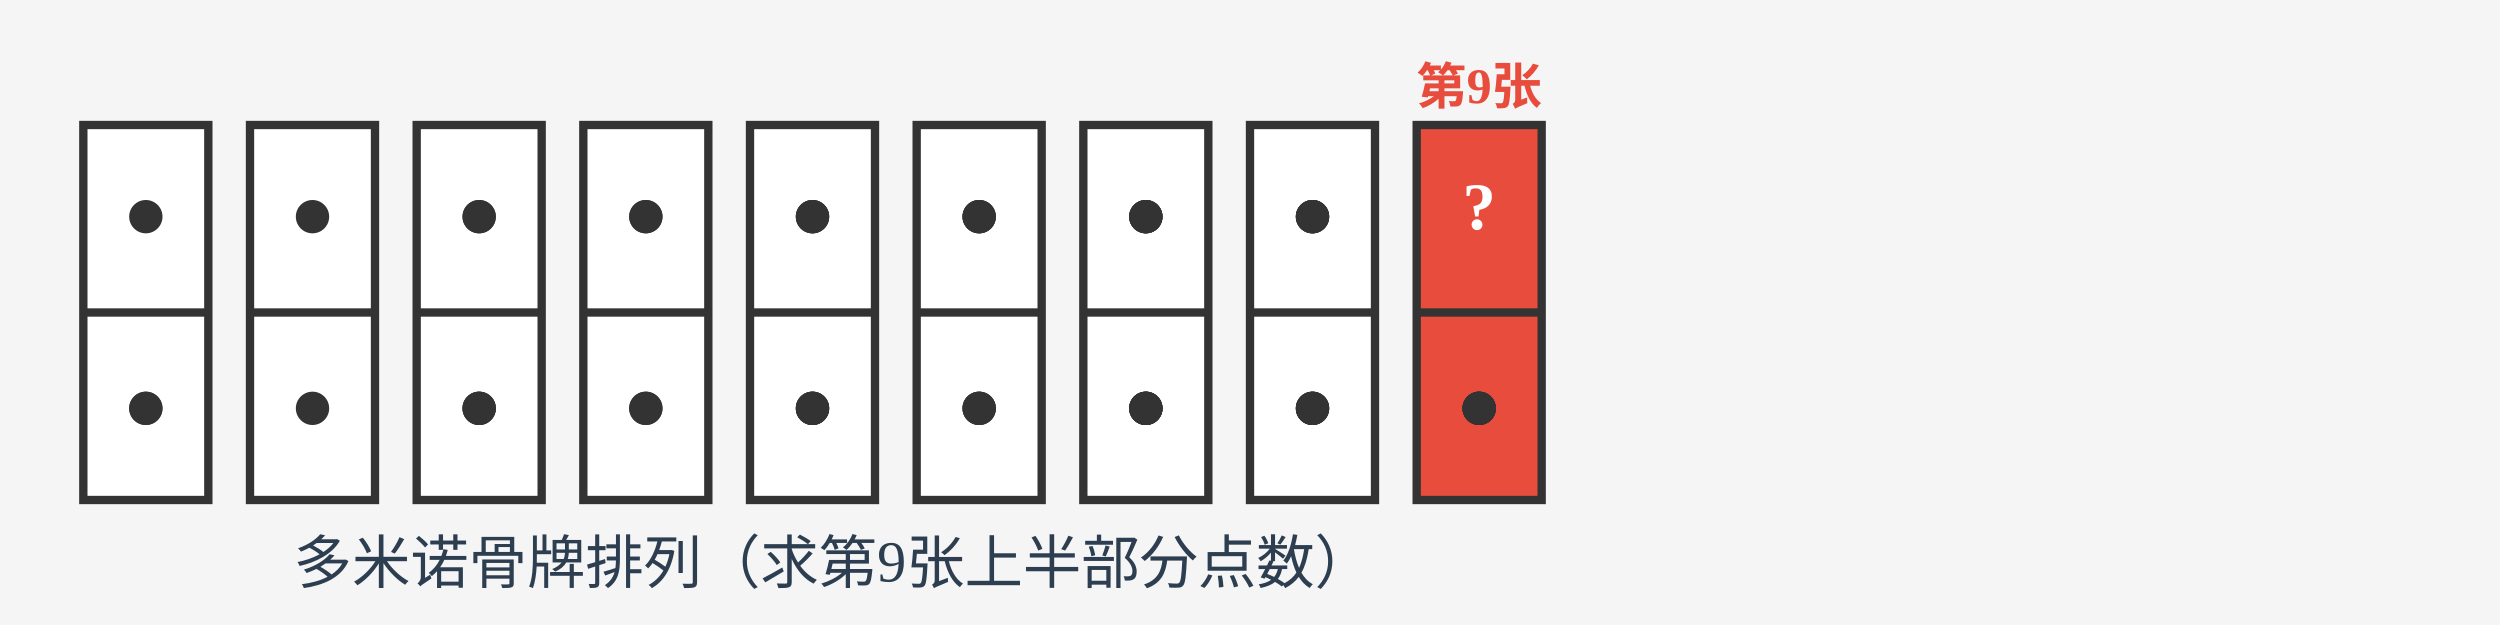
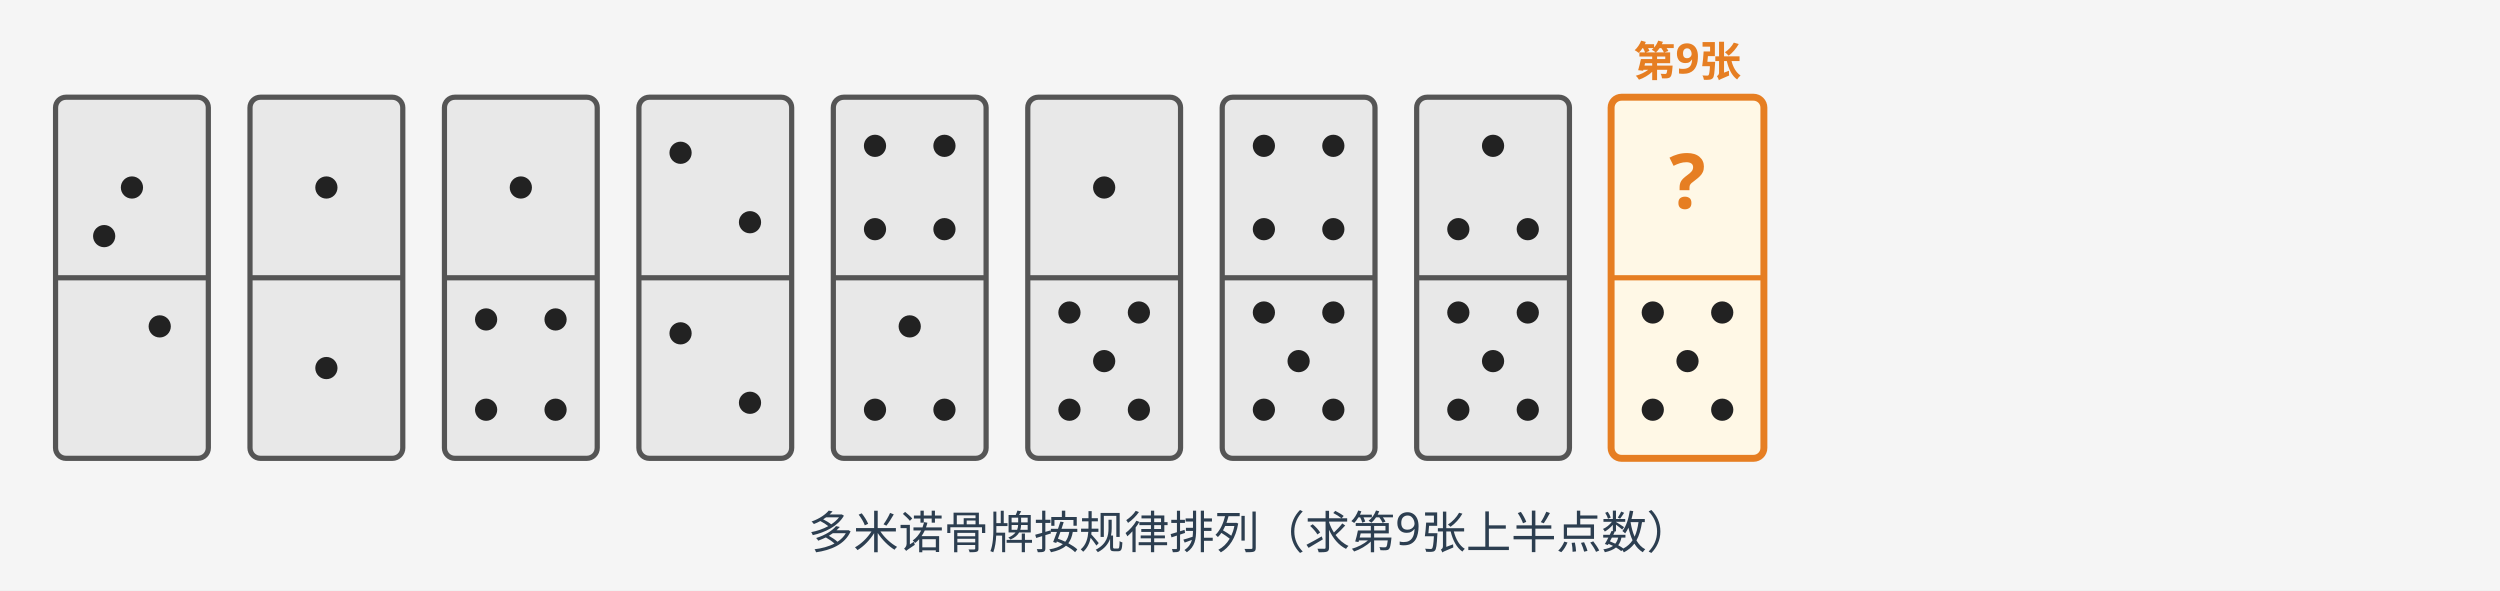
- <svg xmlns="http://www.w3.org/2000/svg" width="600" height="150" viewBox="0 0 600 150">
-   <rect width="600" height="150" fill="#f5f5f5" />
-   <rect x="20" y="30" width="30" height="90" fill="#fff" stroke="#333" stroke-width="2" />
-   <line x1="20" y1="75" x2="50" y2="75" stroke="#333" stroke-width="2" />
-   <circle cx="35" cy="52" r="4" fill="#333" />
-   <circle cx="35" cy="98" r="4" fill="#333" />
-   <circle cx="35" cy="98" r="4" fill="#333" />
-   <rect x="60" y="30" width="30" height="90" fill="#fff" stroke="#333" stroke-width="2" />
-   <line x1="60" y1="75" x2="90" y2="75" stroke="#333" stroke-width="2" />
-   <circle cx="75" cy="52" r="4" fill="#333" />
-   <circle cx="75" cy="98" r="4" fill="#333" />
-   <rect x="100" y="30" width="30" height="90" fill="#fff" stroke="#333" stroke-width="2" />
-   <line x1="100" y1="75" x2="130" y2="75" stroke="#333" stroke-width="2" />
-   <circle cx="115" cy="52" r="4" fill="#333" />
-   <circle cx="115" cy="52" r="4" fill="#333" />
-   <circle cx="115" cy="98" r="4" fill="#333" />
-   <circle cx="115" cy="98" r="4" fill="#333" />
-   <circle cx="115" cy="98" r="4" fill="#333" />
-   <rect x="140" y="30" width="30" height="90" fill="#fff" stroke="#333" stroke-width="2" />
-   <line x1="140" y1="75" x2="170" y2="75" stroke="#333" stroke-width="2" />
-   <circle cx="155" cy="52" r="4" fill="#333" />
-   <circle cx="155" cy="52" r="4" fill="#333" />
-   <circle cx="155" cy="98" r="4" fill="#333" />
-   <circle cx="155" cy="98" r="4" fill="#333" />
-   <rect x="180" y="30" width="30" height="90" fill="#fff" stroke="#333" stroke-width="2" />
-   <line x1="180" y1="75" x2="210" y2="75" stroke="#333" stroke-width="2" />
-   <circle cx="195" cy="52" r="4" fill="#333" />
-   <circle cx="195" cy="52" r="4" fill="#333" />
-   <circle cx="195" cy="52" r="4" fill="#333" />
-   <circle cx="195" cy="98" r="4" fill="#333" />
-   <circle cx="195" cy="98" r="4" fill="#333" />
-   <circle cx="195" cy="98" r="4" fill="#333" />
-   <circle cx="195" cy="98" r="4" fill="#333" />
-   <rect x="220" y="30" width="30" height="90" fill="#fff" stroke="#333" stroke-width="2" />
-   <line x1="220" y1="75" x2="250" y2="75" stroke="#333" stroke-width="2" />
-   <circle cx="235" cy="52" r="4" fill="#333" />
-   <circle cx="235" cy="52" r="4" fill="#333" />
-   <circle cx="235" cy="52" r="4" fill="#333" />
-   <circle cx="235" cy="98" r="4" fill="#333" />
-   <circle cx="235" cy="98" r="4" fill="#333" />
-   <circle cx="235" cy="98" r="4" fill="#333" />
-   <rect x="260" y="30" width="30" height="90" fill="#fff" stroke="#333" stroke-width="2" />
-   <line x1="260" y1="75" x2="290" y2="75" stroke="#333" stroke-width="2" />
-   <circle cx="275" cy="52" r="4" fill="#333" />
-   <circle cx="275" cy="52" r="4" fill="#333" />
-   <circle cx="275" cy="52" r="4" fill="#333" />
-   <circle cx="275" cy="52" r="4" fill="#333" />
-   <circle cx="275" cy="98" r="4" fill="#333" />
-   <circle cx="275" cy="98" r="4" fill="#333" />
-   <circle cx="275" cy="98" r="4" fill="#333" />
-   <circle cx="275" cy="98" r="4" fill="#333" />
-   <circle cx="275" cy="98" r="4" fill="#333" />
-   <rect x="300" y="30" width="30" height="90" fill="#fff" stroke="#333" stroke-width="2" />
-   <line x1="300" y1="75" x2="330" y2="75" stroke="#333" stroke-width="2" />
-   <circle cx="315" cy="52" r="4" fill="#333" />
-   <circle cx="315" cy="52" r="4" fill="#333" />
-   <circle cx="315" cy="52" r="4" fill="#333" />
-   <circle cx="315" cy="52" r="4" fill="#333" />
-   <circle cx="315" cy="98" r="4" fill="#333" />
-   <circle cx="315" cy="98" r="4" fill="#333" />
-   <circle cx="315" cy="98" r="4" fill="#333" />
-   <circle cx="315" cy="98" r="4" fill="#333" />
-   <rect x="340" y="30" width="30" height="90" fill="#e74c3c" stroke="#333" stroke-width="2" />
-   <line x1="340" y1="75" x2="370" y2="75" stroke="#333" stroke-width="2" />
-   <text x="355" y="55" text-anchor="middle" font-size="16" fill="#fff" font-weight="bold">?</text>
-   <circle cx="355" cy="98" r="4" fill="#333" />
-   <circle cx="355" cy="98" r="4" fill="#333" />
-   <circle cx="355" cy="98" r="4" fill="#333" />
-   <circle cx="355" cy="98" r="4" fill="#333" />
-   <circle cx="355" cy="98" r="4" fill="#333" />
-   <text x="355" y="25" text-anchor="middle" font-size="12" fill="#e74c3c" font-weight="bold">第9张</text>
-   <text x="200" y="140" text-anchor="middle" font-size="14" fill="#2c3e50">多米诺骨牌排列（求第9张上半部分点数）</text>
+ <svg xmlns="http://www.w3.org/2000/svg" width="720" height="170" viewBox="0 0 720 170">
+   <rect width="720" height="170" fill="#f5f5f5" />
+   <defs>
+     
+   </defs>
+   <g transform="translate(16,28)">
+     <rect x="0" y="0" width="44" height="104" rx="3" fill="#e8e8e8" stroke="#555" stroke-width="1.5" />
+     <line x1="0" y1="52" x2="44" y2="52" stroke="#555" stroke-width="1.5" />
+     <circle cx="22" cy="26" r="3.2" fill="#222" />
+     <circle cx="14" cy="40" r="3.2" fill="#222" />
+     <circle cx="30" cy="66" r="3.2" fill="#222" />
+   </g>
+   <g transform="translate(72,28)">
+     <rect x="0" y="0" width="44" height="104" rx="3" fill="#e8e8e8" stroke="#555" stroke-width="1.5" />
+     <line x1="0" y1="52" x2="44" y2="52" stroke="#555" stroke-width="1.5" />
+     <circle cx="22" cy="26" r="3.2" fill="#222" />
+     <circle cx="22" cy="78" r="3.2" fill="#222" />
+   </g>
+   <g transform="translate(128,28)">
+     <rect x="0" y="0" width="44" height="104" rx="3" fill="#e8e8e8" stroke="#555" stroke-width="1.5" />
+     <line x1="0" y1="52" x2="44" y2="52" stroke="#555" stroke-width="1.5" />
+     <circle cx="22" cy="26" r="3.2" fill="#222" />
+     <circle cx="12" cy="64" r="3.2" fill="#222" />
+     <circle cx="32" cy="64" r="3.2" fill="#222" />
+     <circle cx="12" cy="90" r="3.2" fill="#222" />
+     <circle cx="32" cy="90" r="3.2" fill="#222" />
+   </g>
+   <g transform="translate(184,28)">
+     <rect x="0" y="0" width="44" height="104" rx="3" fill="#e8e8e8" stroke="#555" stroke-width="1.5" />
+     <line x1="0" y1="52" x2="44" y2="52" stroke="#555" stroke-width="1.5" />
+     <circle cx="12" cy="16" r="3.2" fill="#222" />
+     <circle cx="32" cy="36" r="3.2" fill="#222" />
+     <circle cx="12" cy="68" r="3.2" fill="#222" />
+     <circle cx="32" cy="88" r="3.2" fill="#222" />
+   </g>
+   <g transform="translate(240,28)">
+     <rect x="0" y="0" width="44" height="104" rx="3" fill="#e8e8e8" stroke="#555" stroke-width="1.5" />
+     <line x1="0" y1="52" x2="44" y2="52" stroke="#555" stroke-width="1.5" />
+     <circle cx="12" cy="14" r="3.2" fill="#222" />
+     <circle cx="32" cy="14" r="3.2" fill="#222" />
+     <circle cx="12" cy="38" r="3.2" fill="#222" />
+     <circle cx="32" cy="38" r="3.2" fill="#222" />
+     <circle cx="22" cy="66" r="3.2" fill="#222" />
+     <circle cx="12" cy="90" r="3.2" fill="#222" />
+     <circle cx="32" cy="90" r="3.2" fill="#222" />
+   </g>
+   <g transform="translate(296,28)">
+     <rect x="0" y="0" width="44" height="104" rx="3" fill="#e8e8e8" stroke="#555" stroke-width="1.5" />
+     <line x1="0" y1="52" x2="44" y2="52" stroke="#555" stroke-width="1.5" />
+     <circle cx="22" cy="26" r="3.2" fill="#222" />
+     <circle cx="12" cy="62" r="3.2" fill="#222" />
+     <circle cx="32" cy="62" r="3.2" fill="#222" />
+     <circle cx="22" cy="76" r="3.2" fill="#222" />
+     <circle cx="12" cy="90" r="3.2" fill="#222" />
+     <circle cx="32" cy="90" r="3.2" fill="#222" />
+   </g>
+   <g transform="translate(352,28)">
+     <rect x="0" y="0" width="44" height="104" rx="3" fill="#e8e8e8" stroke="#555" stroke-width="1.5" />
+     <line x1="0" y1="52" x2="44" y2="52" stroke="#555" stroke-width="1.5" />
+     <circle cx="12" cy="14" r="3.2" fill="#222" />
+     <circle cx="32" cy="14" r="3.2" fill="#222" />
+     <circle cx="12" cy="38" r="3.2" fill="#222" />
+     <circle cx="32" cy="38" r="3.2" fill="#222" />
+     <circle cx="12" cy="62" r="3.2" fill="#222" />
+     <circle cx="32" cy="62" r="3.2" fill="#222" />
+     <circle cx="22" cy="76" r="3.2" fill="#222" />
+     <circle cx="12" cy="90" r="3.2" fill="#222" />
+     <circle cx="32" cy="90" r="3.2" fill="#222" />
+   </g>
+   <g transform="translate(408,28)">
+     <rect x="0" y="0" width="44" height="104" rx="3" fill="#e8e8e8" stroke="#555" stroke-width="1.5" />
+     <line x1="0" y1="52" x2="44" y2="52" stroke="#555" stroke-width="1.5" />
+     <circle cx="22" cy="14" r="3.2" fill="#222" />
+     <circle cx="12" cy="38" r="3.2" fill="#222" />
+     <circle cx="32" cy="38" r="3.2" fill="#222" />
+     <circle cx="12" cy="62" r="3.2" fill="#222" />
+     <circle cx="32" cy="62" r="3.2" fill="#222" />
+     <circle cx="22" cy="76" r="3.2" fill="#222" />
+     <circle cx="12" cy="90" r="3.2" fill="#222" />
+     <circle cx="32" cy="90" r="3.2" fill="#222" />
+   </g>
+   <g transform="translate(464,28)">
+     <rect x="0" y="0" width="44" height="104" rx="3" fill="#fff8e6" stroke="#e67e22" stroke-width="2" />
+     <line x1="0" y1="52" x2="44" y2="52" stroke="#e67e22" stroke-width="1.5" />
+     <text x="22" y="32" text-anchor="middle" font-family="Microsoft YaHei,sans-serif" font-size="22" font-weight="bold" fill="#e67e22">?</text>
+     <circle cx="12" cy="62" r="3.2" fill="#222" />
+     <circle cx="32" cy="62" r="3.2" fill="#222" />
+     <circle cx="22" cy="76" r="3.2" fill="#222" />
+     <circle cx="12" cy="90" r="3.2" fill="#222" />
+     <circle cx="32" cy="90" r="3.2" fill="#222" />
+   </g>
+   <text x="486" y="22" text-anchor="middle" font-family="Microsoft YaHei,sans-serif" font-size="12" fill="#e67e22" font-weight="bold">第9张</text>
+   <text x="360" y="158" text-anchor="middle" font-family="Microsoft YaHei,sans-serif" font-size="13" fill="#2c3e50">多米诺骨牌按规律排列（求第9张上半点数）</text>
</svg>
